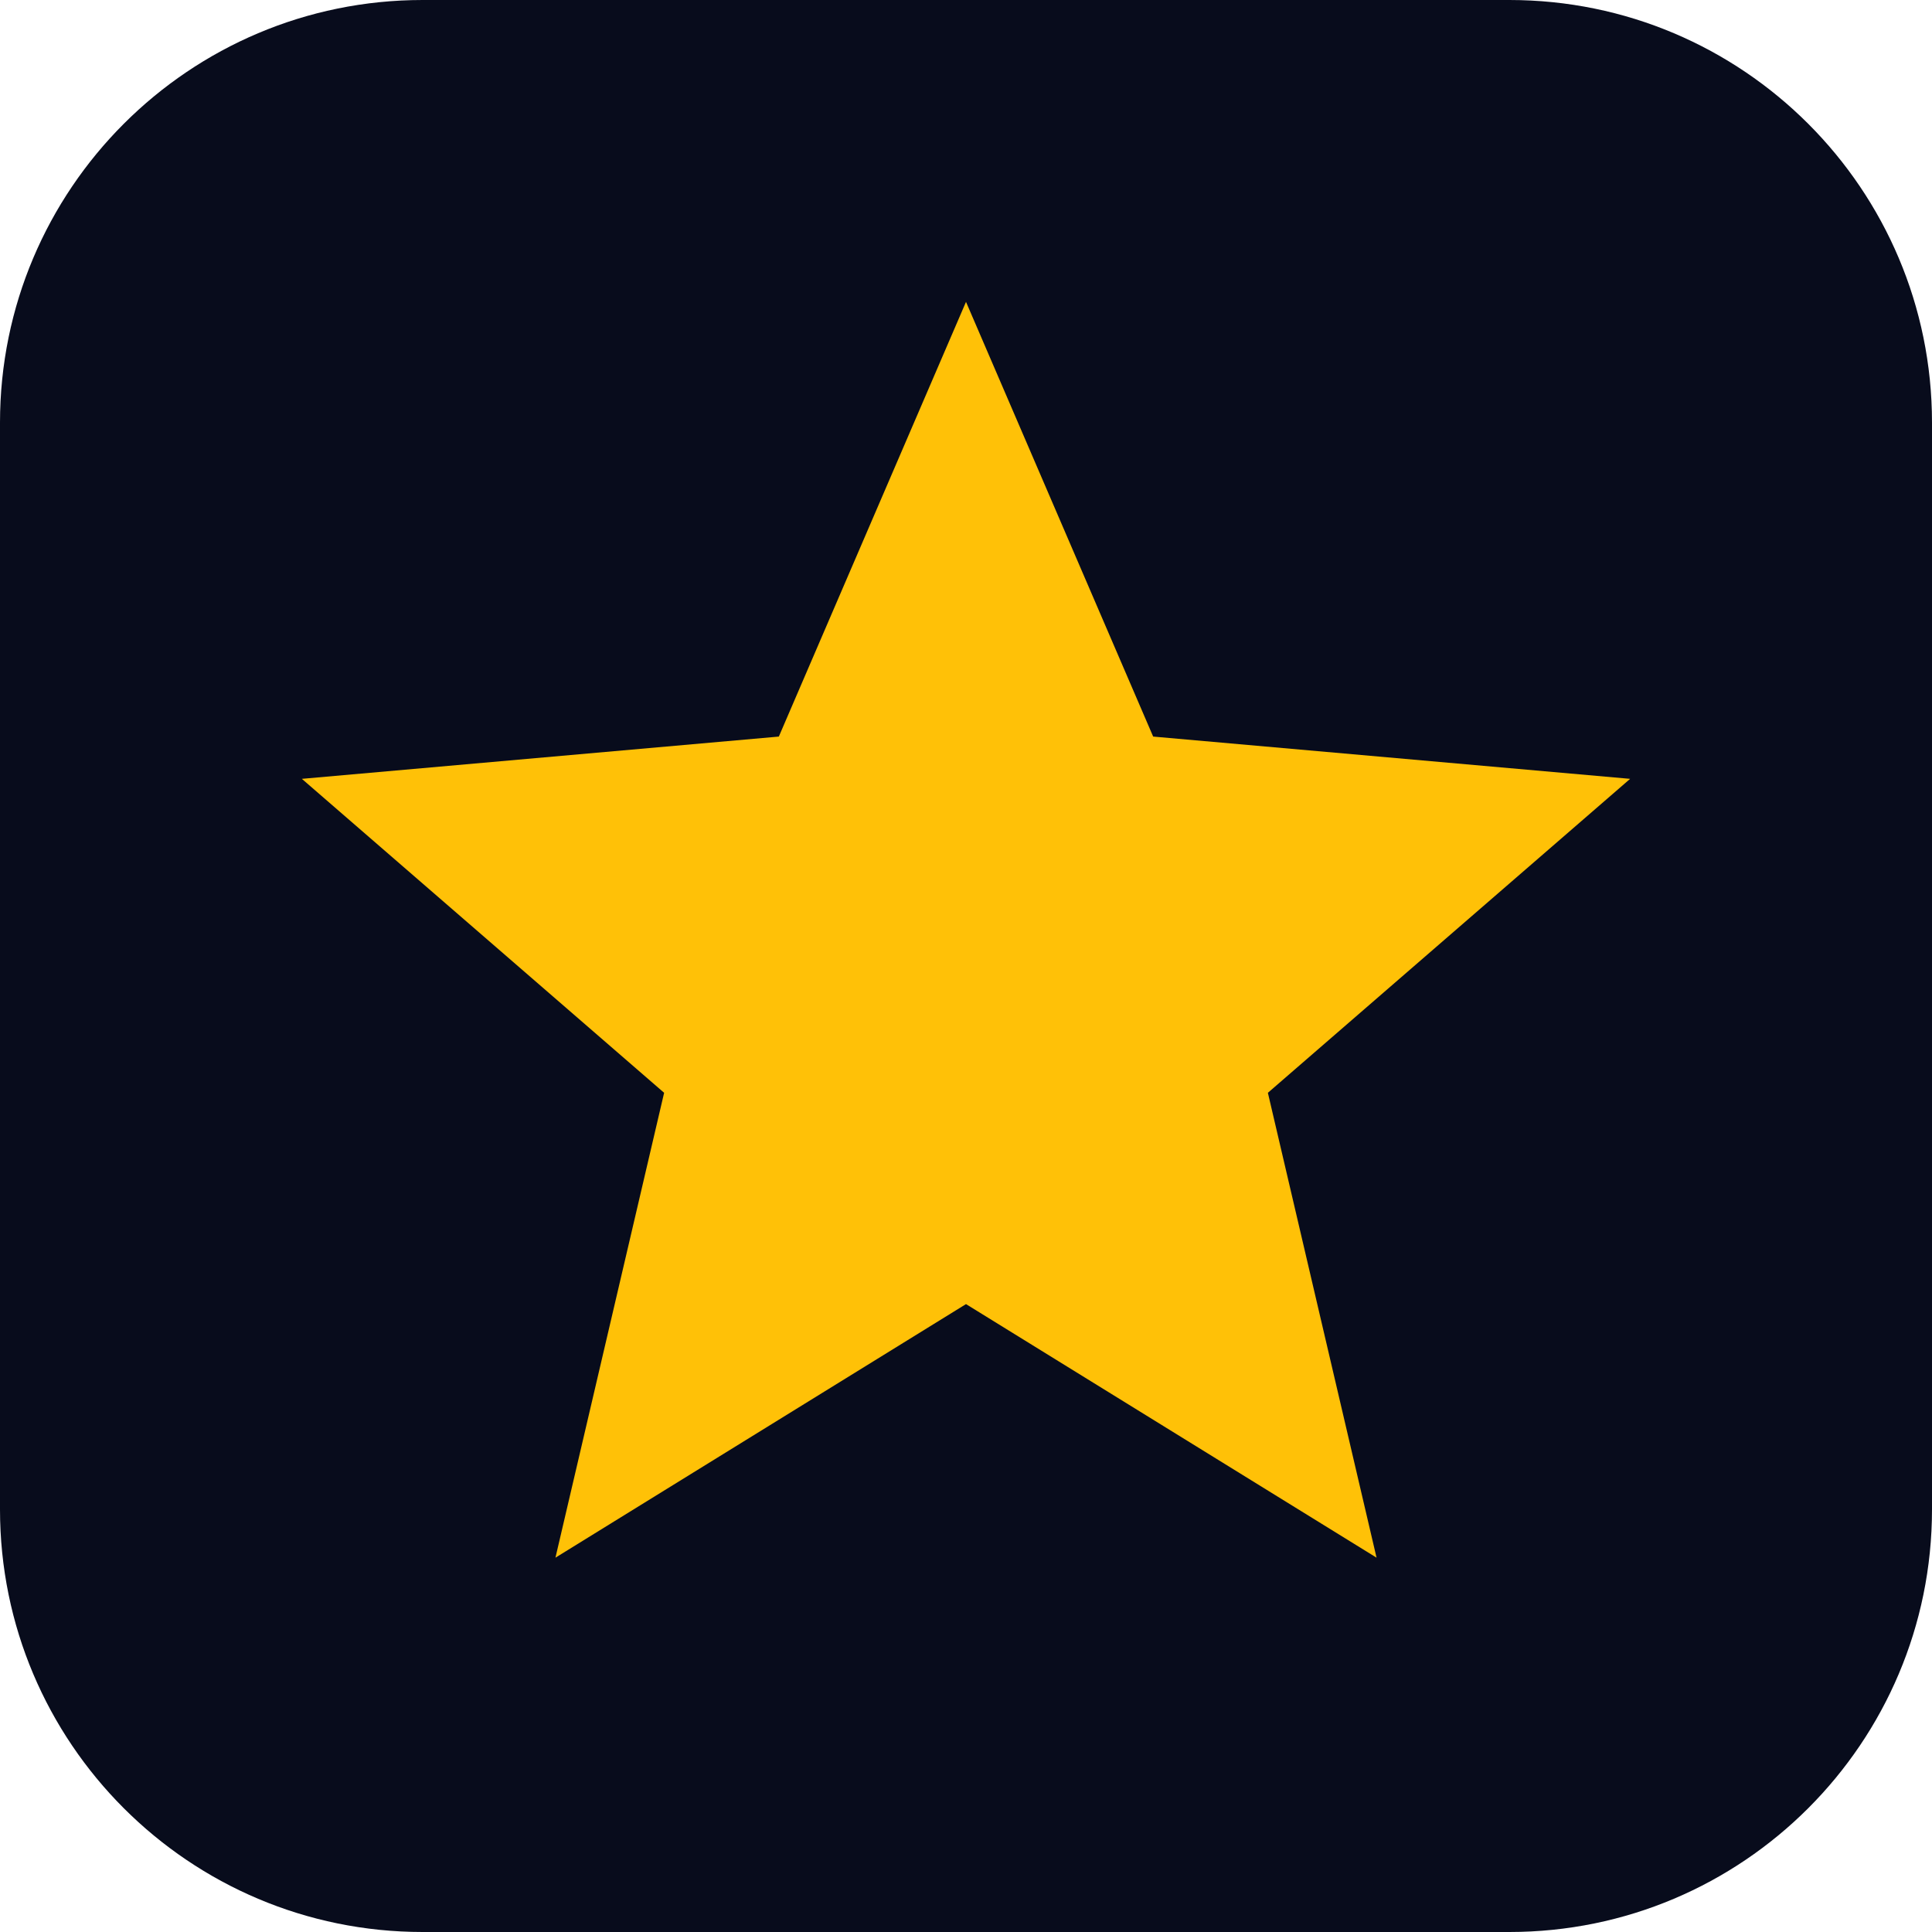
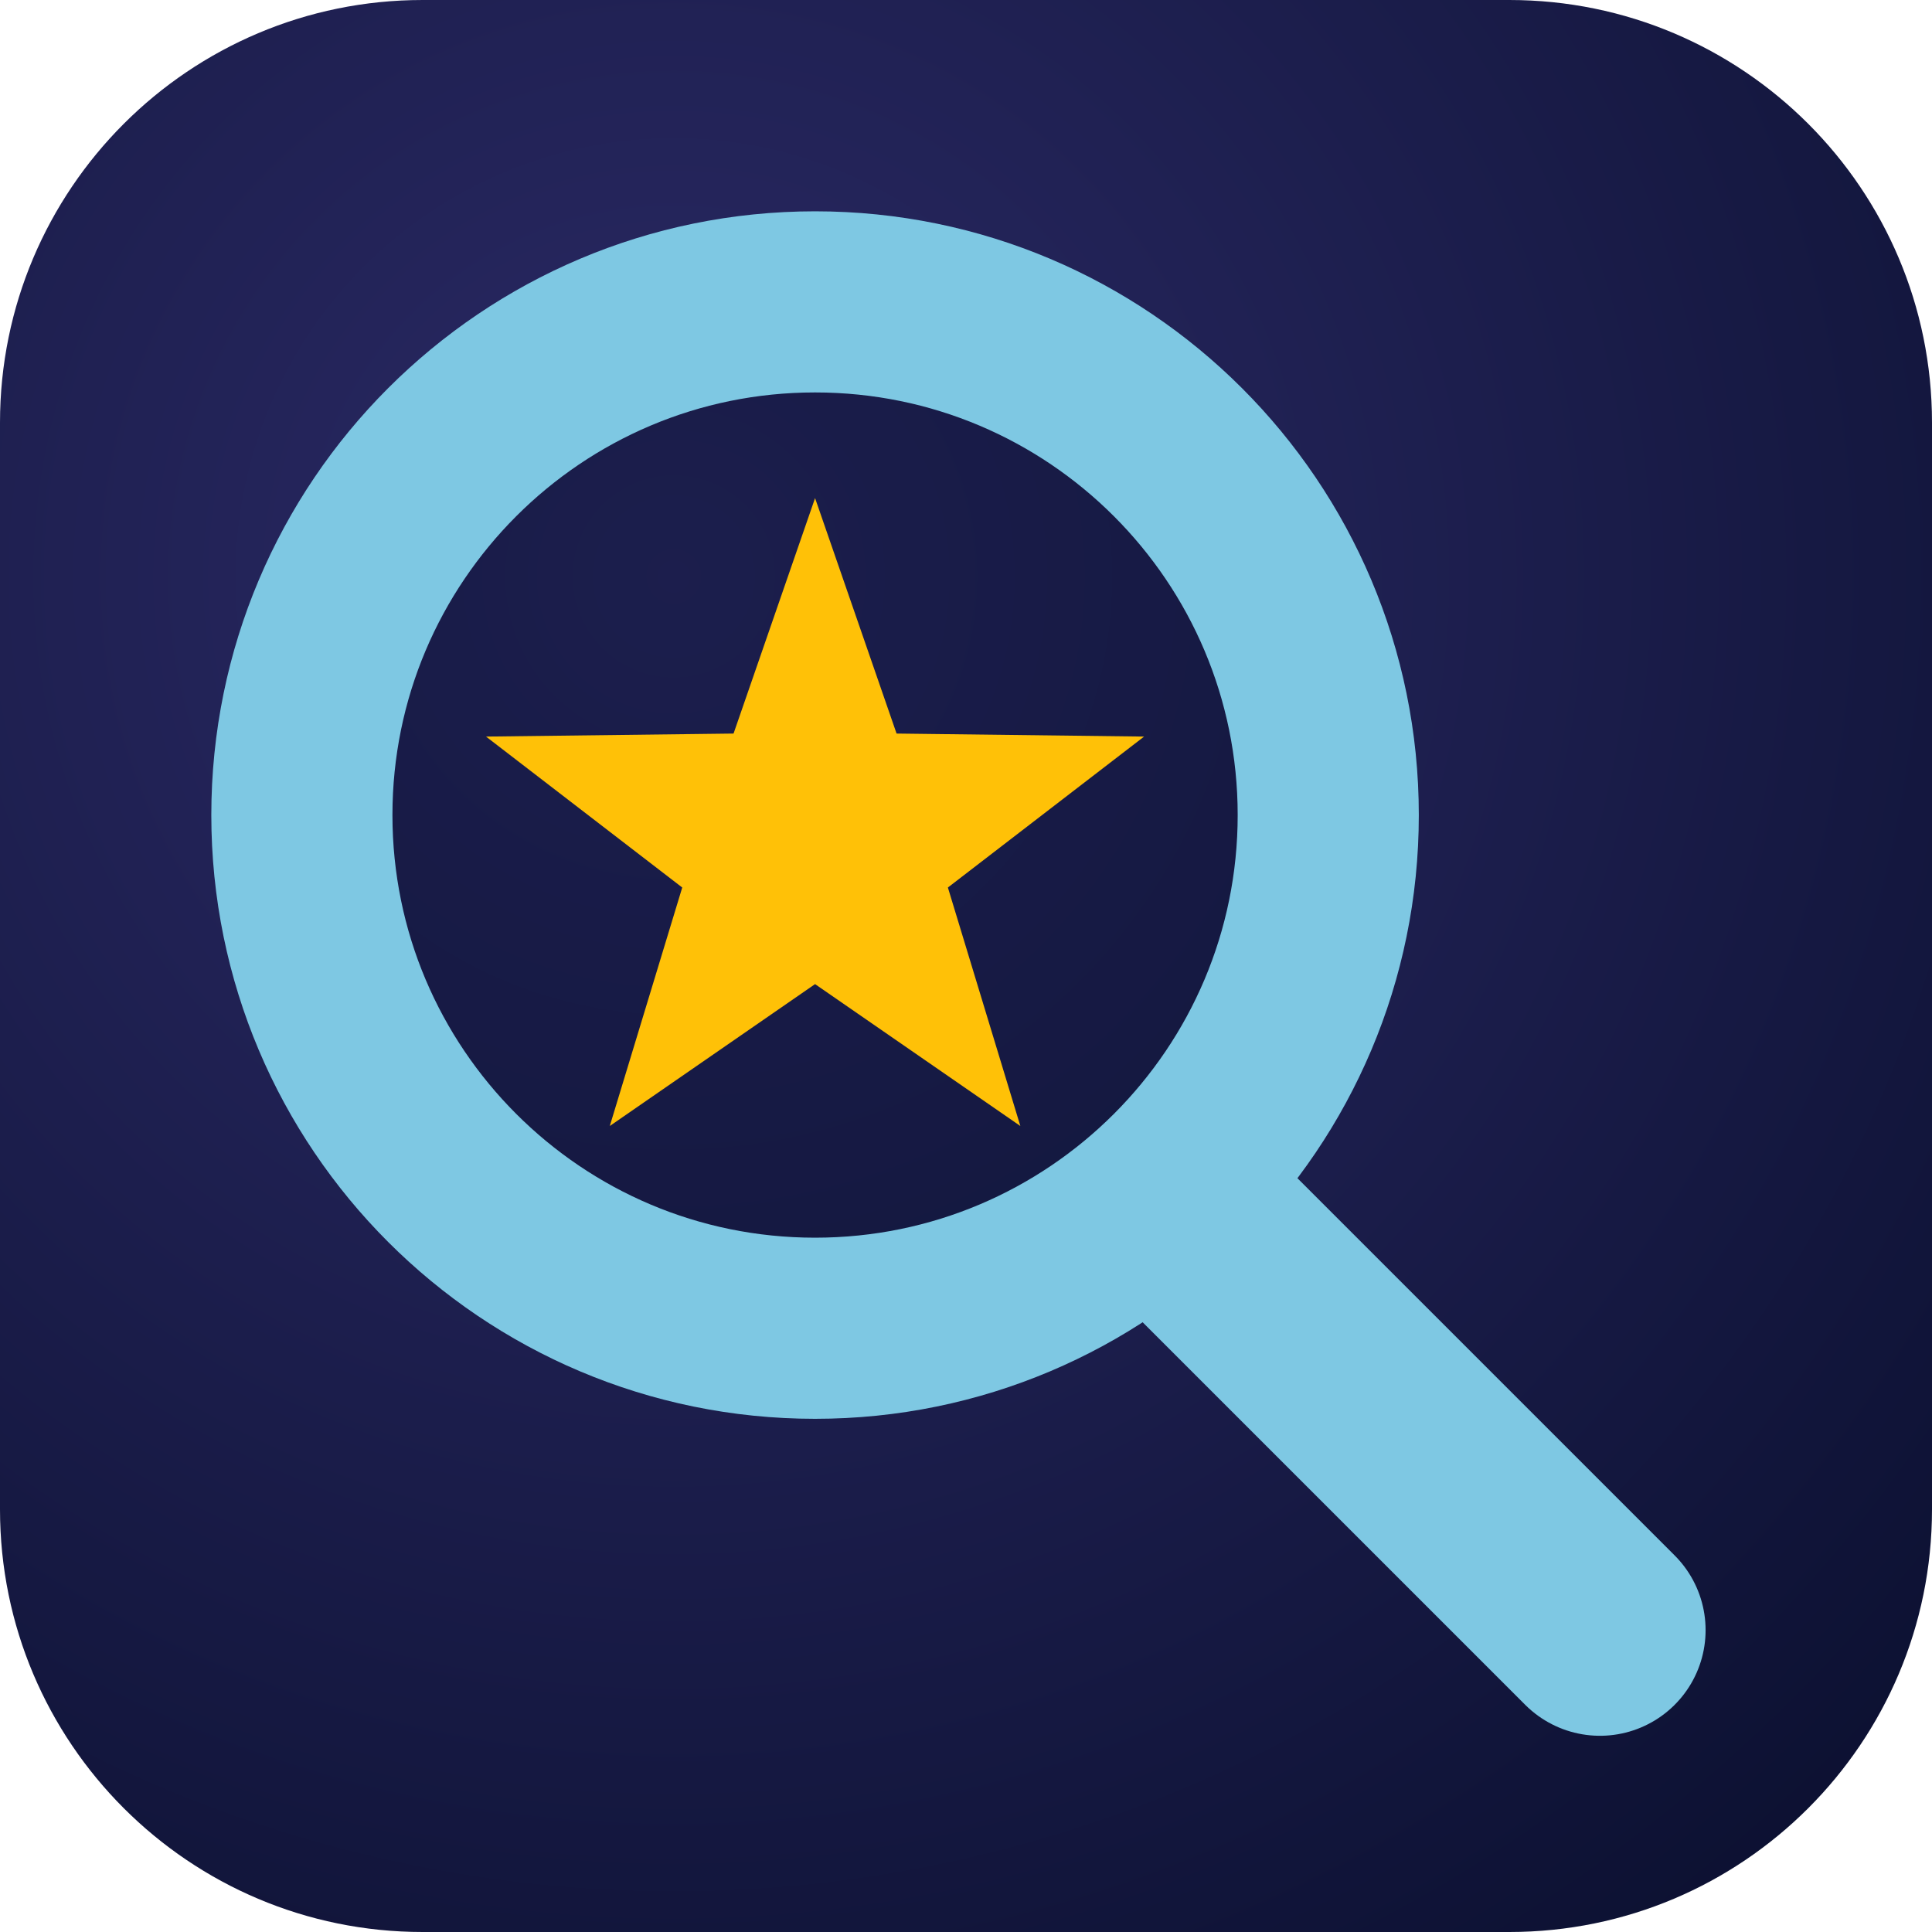
- <svg xmlns="http://www.w3.org/2000/svg" viewBox="0 0 32 32">
-   <rect width="32" height="32" rx="7" fill="#080c1c" />
-   <path d="M16 5l3.1 7.2 7.9.7-6 5.2 1.8 7.7L16 21.6 9.2 25.8 11 18.1l-6-5.2 7.9-.7z" fill="#ffc107" />
+ <svg xmlns="http://www.w3.org/2000/svg" viewBox="0 0 64 64">
+   <defs>
+     <radialGradient id="g" cx="0.35" cy="0.3" r="0.9">
+       <stop offset="0" stop-color="#2b2a66" />
+       <stop offset="1" stop-color="#0b1030" />
+     </radialGradient>
+   </defs>
+   <rect width="64" height="64" rx="14" fill="url(#g)" />
+   <line x1="40" y1="41" x2="53" y2="54" stroke="#7ec8e3" stroke-width="7" stroke-linecap="round" />
+   <circle cx="27" cy="27" r="17" fill="#0b1030" fill-opacity=".45" stroke="#7ec8e3" stroke-width="6" />
+   <polygon points="27.0,16.5 29.7,24.3 37.9,24.4 31.4,29.4 33.8,37.3 27.0,32.6 20.2,37.3 22.6,29.4 16.1,24.4 24.3,24.3" fill="#ffc107" />
</svg>
